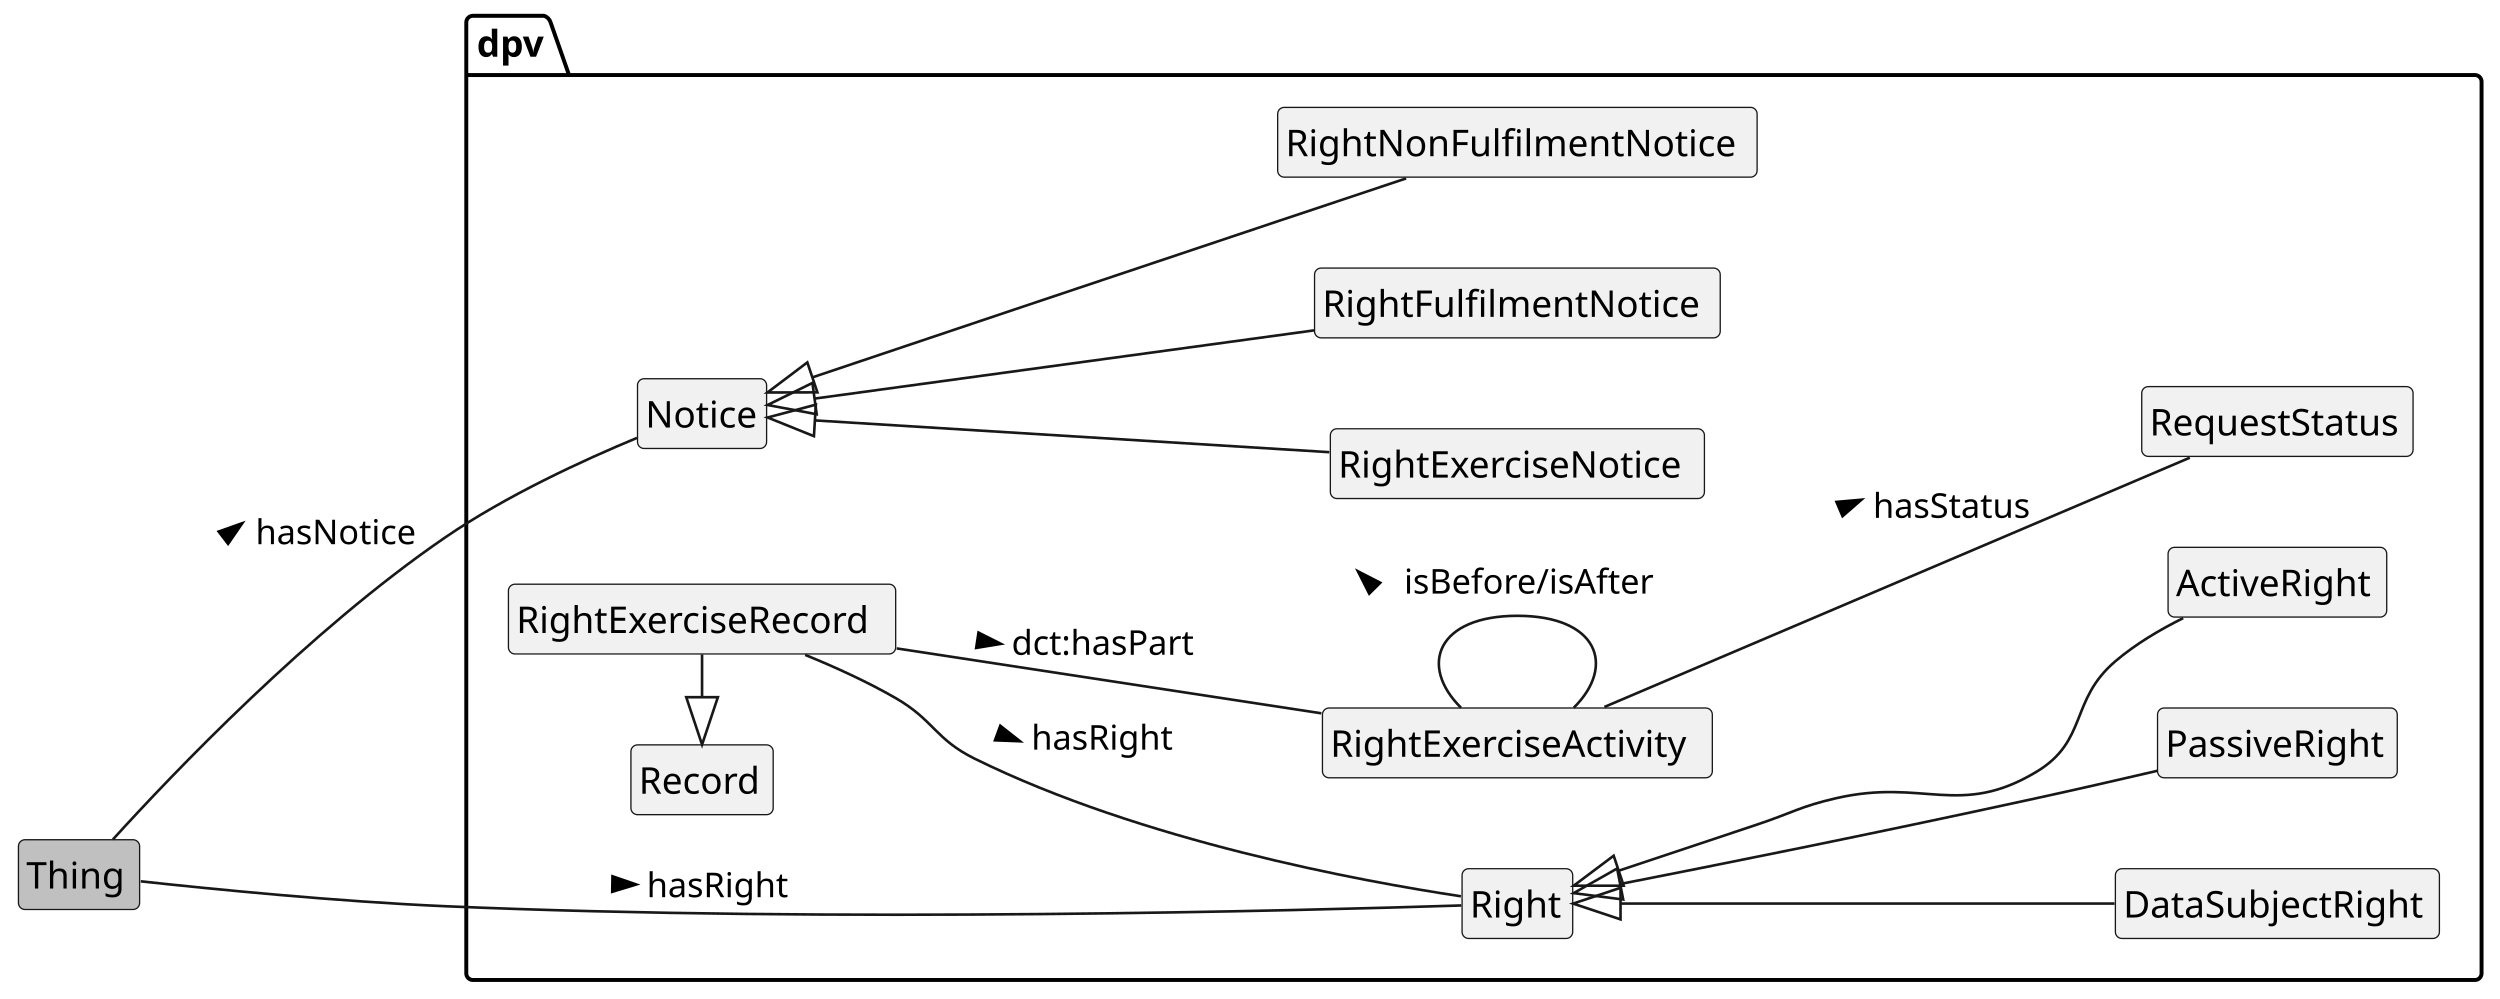
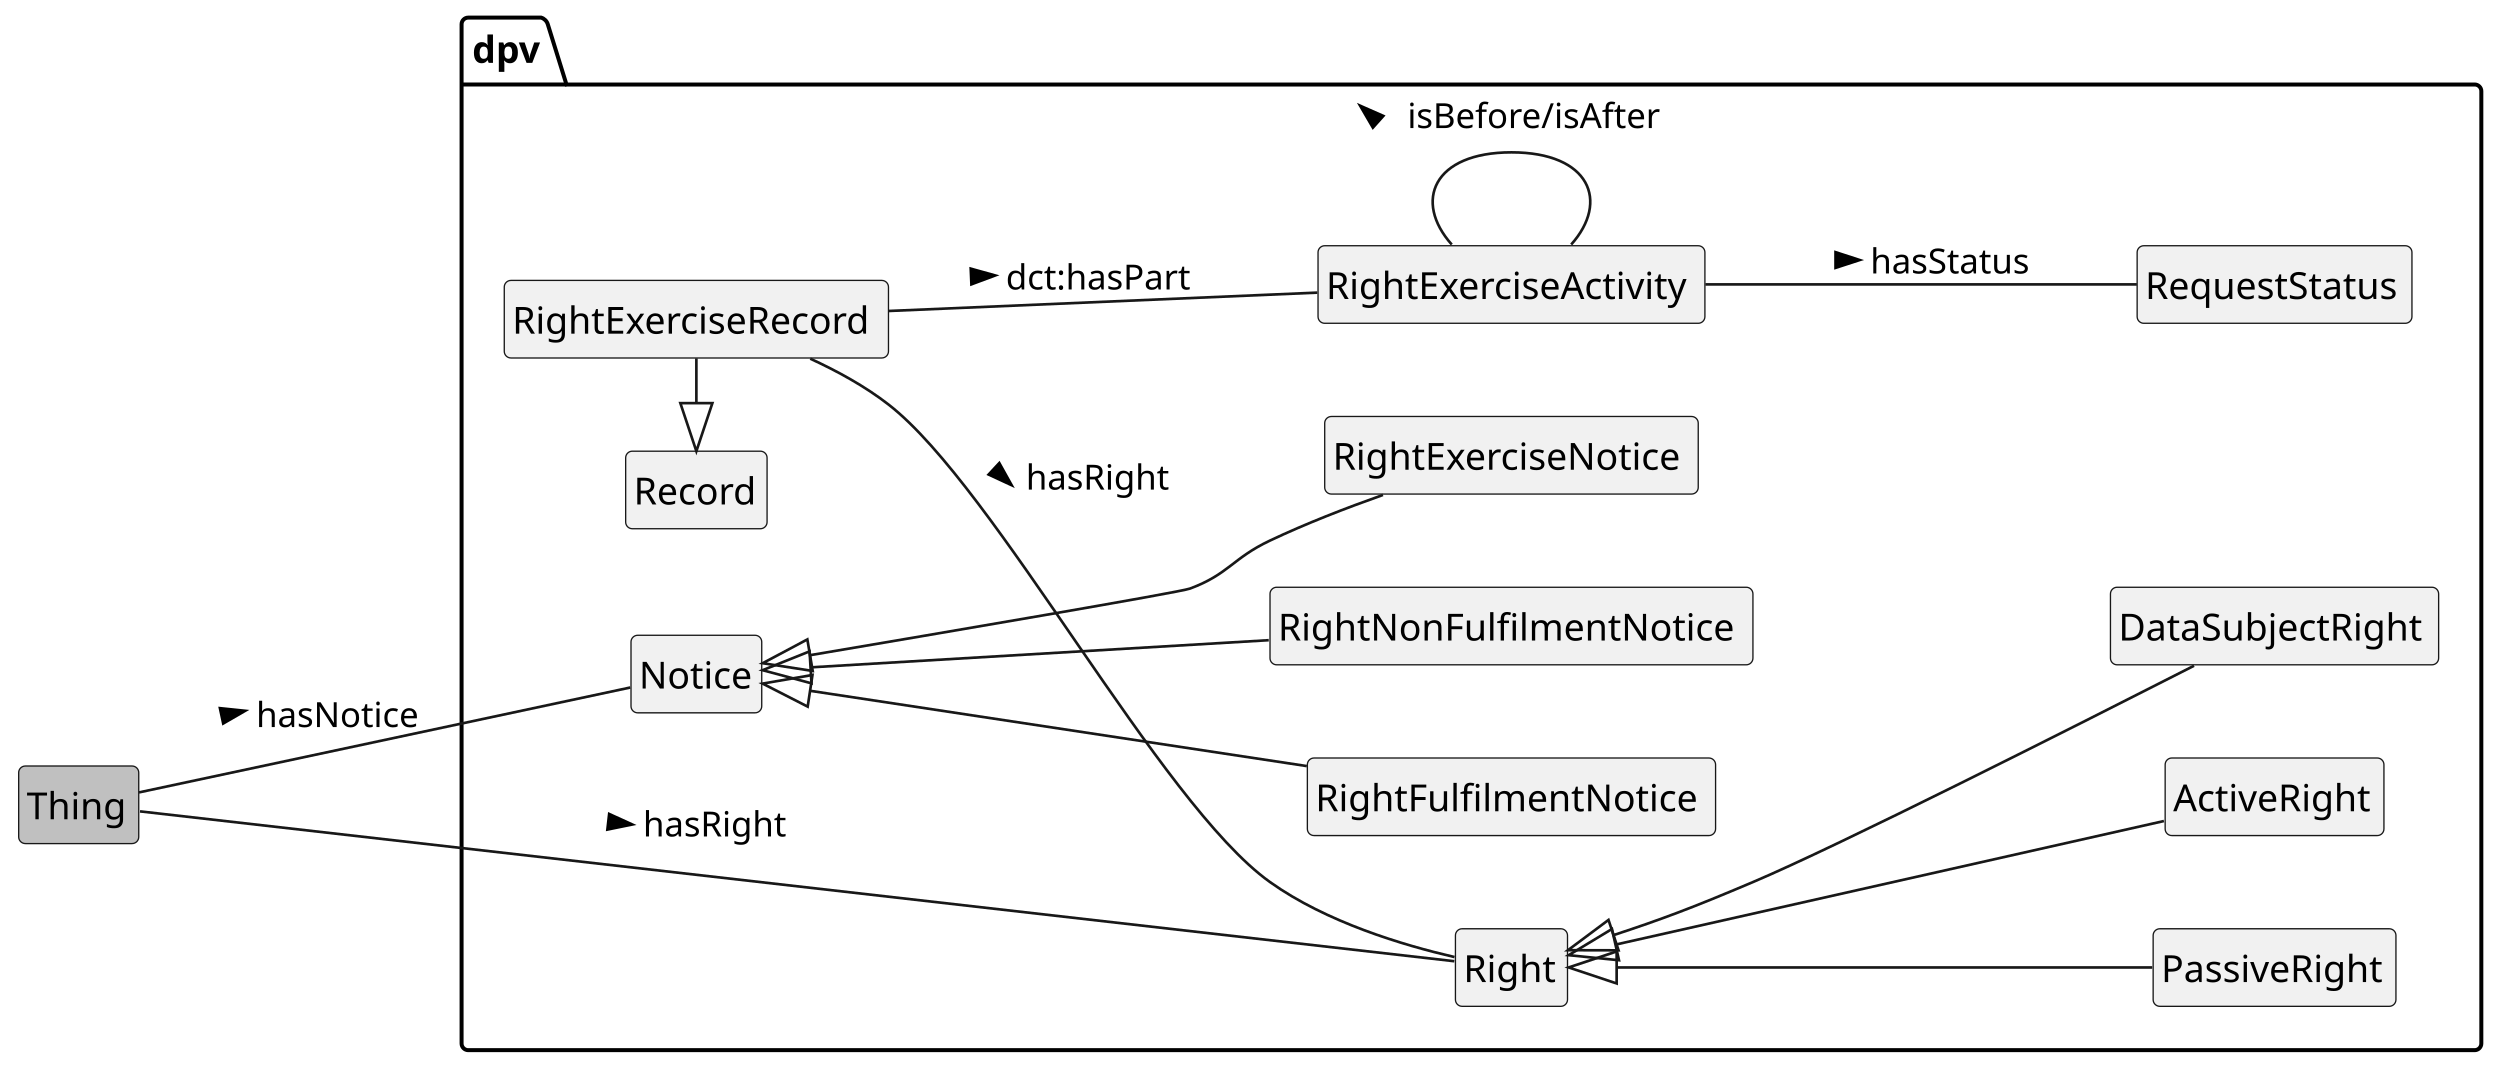
- <svg xmlns="http://www.w3.org/2000/svg" contentStyleType="text/css" height="379px" preserveAspectRatio="none" style="width:949px;height:379px;background:#FFFFFF;" version="1.1" viewBox="0 0 949 379" width="949px" zoomAndPan="magnify">
+ <svg xmlns="http://www.w3.org/2000/svg" contentStyleType="text/css" height="400px" preserveAspectRatio="none" style="width:937px;height:400px;background:#FFFFFF;" version="1.1" viewBox="0 0 937 400" width="937px" zoomAndPan="magnify">
  <defs />
  <g>
    <g id="cluster_dpv">
-       <path d="M179.5,6 L206.5,6 A3.75,3.75 0 0 1 209,8.5 L216,28.488 L939.5,28.488 A2.5,2.5 0 0 1 942,30.988 L942,369.5 A2.5,2.5 0 0 1 939.5,372 L179.5,372 A2.5,2.5 0 0 1 177,369.5 L177,8.5 A2.5,2.5 0 0 1 179.5,6 " fill="none" style="stroke:#000000;stroke-width:1.5;" />
-       <line style="stroke:#000000;stroke-width:1.5;" x1="177" x2="216" y1="28.488" y2="28.488" />
-       <text fill="#000000" font-family="sans-serif" font-size="14" font-weight="bold" lengthAdjust="spacing" textLength="26" x="181" y="21.535">dpv</text>
+       <path d="M175.5,6.602 L202.812,6.602 A3.75,3.75 0 0 1 205.312,9.102 L212.312,31.67 L927.5,31.67 A2.5,2.5 0 0 1 930,34.17 L930,391.102 A2.5,2.5 0 0 1 927.5,393.602 L175.5,393.602 A2.5,2.5 0 0 1 173,391.102 L173,9.102 A2.5,2.5 0 0 1 175.5,6.602 " fill="none" style="stroke:#000000;stroke-width:1.5;" />
+       <line style="stroke:#000000;stroke-width:1.5;" x1="173" x2="212.312" y1="31.67" y2="31.67" />
+       <text fill="#000000" font-family="sans-serif" font-size="14" font-weight="bold" lengthAdjust="spacing" textLength="26.312" x="177" y="23.568">dpv</text>
    </g>
    <g id="elem_Right">
-       <rect codeLine="6" fill="#F1F1F1" height="26.488" id="Right" rx="2.5" ry="2.5" style="stroke:#181818;stroke-width:0.5;" width="42" x="555" y="329.76" />
-       <text fill="#000000" font-family="sans-serif" font-size="14" lengthAdjust="spacing" textLength="36" x="558" y="348.295">Right</text>
+       <rect codeLine="6" fill="#F1F1F1" height="29.068" id="Right" rx="2.5" ry="2.5" style="stroke:#181818;stroke-width:0.5;" width="42" x="545.5" y="348.102" />
+       <text fill="#000000" font-family="sans-serif" font-size="14" lengthAdjust="spacing" textLength="36" x="548.5" y="368.068">Right</text>
    </g>
    <g id="elem_Notice">
-       <rect codeLine="7" fill="#F1F1F1" height="26.488" id="Notice" rx="2.5" ry="2.5" style="stroke:#181818;stroke-width:0.5;" width="49" x="242" y="143.76" />
-       <text fill="#000000" font-family="sans-serif" font-size="14" lengthAdjust="spacing" textLength="43" x="245" y="162.295">Notice</text>
+       <rect codeLine="7" fill="#F1F1F1" height="29.068" id="Notice" rx="2.5" ry="2.5" style="stroke:#181818;stroke-width:0.5;" width="49" x="236.5" y="238.102" />
+       <text fill="#000000" font-family="sans-serif" font-size="14" lengthAdjust="spacing" textLength="43" x="239.5" y="258.068">Notice</text>
    </g>
    <g id="elem_DataSubjectRight">
-       <rect codeLine="8" fill="#F1F1F1" height="26.488" id="DataSubjectRight" rx="2.5" ry="2.5" style="stroke:#181818;stroke-width:0.5;" width="123" x="803" y="329.76" />
-       <text fill="#000000" font-family="sans-serif" font-size="14" lengthAdjust="spacing" textLength="117" x="806" y="348.295">DataSubjectRight</text>
+       <rect codeLine="8" fill="#F1F1F1" height="29.068" id="DataSubjectRight" rx="2.5" ry="2.5" style="stroke:#181818;stroke-width:0.5;" width="123" x="791" y="220.102" />
+       <text fill="#000000" font-family="sans-serif" font-size="14" lengthAdjust="spacing" textLength="117" x="794" y="240.068">DataSubjectRight</text>
    </g>
    <g id="elem_PassiveRight">
-       <rect codeLine="9" fill="#F1F1F1" height="26.488" id="PassiveRight" rx="2.5" ry="2.5" style="stroke:#181818;stroke-width:0.5;" width="91" x="819" y="268.76" />
-       <text fill="#000000" font-family="sans-serif" font-size="14" lengthAdjust="spacing" textLength="85" x="822" y="287.295">PassiveRight</text>
+       <rect codeLine="9" fill="#F1F1F1" height="29.068" id="PassiveRight" rx="2.5" ry="2.5" style="stroke:#181818;stroke-width:0.5;" width="91" x="807" y="348.102" />
+       <text fill="#000000" font-family="sans-serif" font-size="14" lengthAdjust="spacing" textLength="85" x="810" y="368.068">PassiveRight</text>
    </g>
    <g id="elem_ActiveRight">
-       <rect codeLine="10" fill="#F1F1F1" height="26.488" id="ActiveRight" rx="2.5" ry="2.5" style="stroke:#181818;stroke-width:0.5;" width="83" x="823" y="207.76" />
-       <text fill="#000000" font-family="sans-serif" font-size="14" lengthAdjust="spacing" textLength="77" x="826" y="226.295">ActiveRight</text>
+       <rect codeLine="10" fill="#F1F1F1" height="29.068" id="ActiveRight" rx="2.5" ry="2.5" style="stroke:#181818;stroke-width:0.5;" width="82" x="811.5" y="284.102" />
+       <text fill="#000000" font-family="sans-serif" font-size="14" lengthAdjust="spacing" textLength="76" x="814.5" y="304.068">ActiveRight</text>
    </g>
    <g id="elem_Record">
-       <rect codeLine="11" fill="#F1F1F1" height="26.488" id="Record" rx="2.5" ry="2.5" style="stroke:#181818;stroke-width:0.5;" width="54" x="239.5" y="282.76" />
-       <text fill="#000000" font-family="sans-serif" font-size="14" lengthAdjust="spacing" textLength="48" x="242.5" y="301.295">Record</text>
+       <rect codeLine="11" fill="#F1F1F1" height="29.068" id="Record" rx="2.5" ry="2.5" style="stroke:#181818;stroke-width:0.5;" width="53" x="234.5" y="169.102" />
+       <text fill="#000000" font-family="sans-serif" font-size="14" lengthAdjust="spacing" textLength="47" x="237.5" y="189.068">Record</text>
    </g>
    <g id="elem_RightExerciseNotice">
-       <rect codeLine="12" fill="#F1F1F1" height="26.488" id="RightExerciseNotice" rx="2.5" ry="2.5" style="stroke:#181818;stroke-width:0.5;" width="142" x="505" y="162.76" />
-       <text fill="#000000" font-family="sans-serif" font-size="14" lengthAdjust="spacing" textLength="136" x="508" y="181.295">RightExerciseNotice</text>
+       <rect codeLine="12" fill="#F1F1F1" height="29.068" id="RightExerciseNotice" rx="2.5" ry="2.5" style="stroke:#181818;stroke-width:0.5;" width="140" x="496.5" y="156.102" />
+       <text fill="#000000" font-family="sans-serif" font-size="14" lengthAdjust="spacing" textLength="134" x="499.5" y="176.068">RightExerciseNotice</text>
    </g>
    <g id="elem_RightFulfilmentNotice">
-       <rect codeLine="13" fill="#F1F1F1" height="26.488" id="RightFulfilmentNotice" rx="2.5" ry="2.5" style="stroke:#181818;stroke-width:0.5;" width="154" x="499" y="101.76" />
-       <text fill="#000000" font-family="sans-serif" font-size="14" lengthAdjust="spacing" textLength="148" x="502" y="120.295">RightFulfilmentNotice</text>
+       <rect codeLine="13" fill="#F1F1F1" height="29.068" id="RightFulfilmentNotice" rx="2.5" ry="2.5" style="stroke:#181818;stroke-width:0.5;" width="153" x="490" y="284.102" />
+       <text fill="#000000" font-family="sans-serif" font-size="14" lengthAdjust="spacing" textLength="147" x="493" y="304.068">RightFulfilmentNotice</text>
    </g>
    <g id="elem_RightNonFulfilmentNotice">
-       <rect codeLine="14" fill="#F1F1F1" height="26.488" id="RightNonFulfilmentNotice" rx="2.5" ry="2.5" style="stroke:#181818;stroke-width:0.5;" width="182" x="485" y="40.76" />
-       <text fill="#000000" font-family="sans-serif" font-size="14" lengthAdjust="spacing" textLength="176" x="488" y="59.295">RightNonFulfilmentNotice</text>
+       <rect codeLine="14" fill="#F1F1F1" height="29.068" id="RightNonFulfilmentNotice" rx="2.5" ry="2.5" style="stroke:#181818;stroke-width:0.5;" width="181" x="476" y="220.102" />
+       <text fill="#000000" font-family="sans-serif" font-size="14" lengthAdjust="spacing" textLength="175" x="479" y="240.068">RightNonFulfilmentNotice</text>
    </g>
    <g id="elem_RightExerciseRecord">
-       <rect codeLine="15" fill="#F1F1F1" height="26.488" id="RightExerciseRecord" rx="2.5" ry="2.5" style="stroke:#181818;stroke-width:0.5;" width="147" x="193" y="221.76" />
-       <text fill="#000000" font-family="sans-serif" font-size="14" lengthAdjust="spacing" textLength="141" x="196" y="240.295">RightExerciseRecord</text>
+       <rect codeLine="15" fill="#F1F1F1" height="29.068" id="RightExerciseRecord" rx="2.5" ry="2.5" style="stroke:#181818;stroke-width:0.5;" width="144" x="189" y="105.102" />
+       <text fill="#000000" font-family="sans-serif" font-size="14" lengthAdjust="spacing" textLength="138" x="192" y="125.068">RightExerciseRecord</text>
    </g>
    <g id="elem_RightExerciseActivity">
-       <rect codeLine="16" fill="#F1F1F1" height="26.488" id="RightExerciseActivity" rx="2.5" ry="2.5" style="stroke:#181818;stroke-width:0.5;" width="148" x="502" y="268.76" />
-       <text fill="#000000" font-family="sans-serif" font-size="14" lengthAdjust="spacing" textLength="142" x="505" y="287.295">RightExerciseActivity</text>
+       <rect codeLine="16" fill="#F1F1F1" height="29.068" id="RightExerciseActivity" rx="2.5" ry="2.5" style="stroke:#181818;stroke-width:0.5;" width="145" x="494" y="92.102" />
+       <text fill="#000000" font-family="sans-serif" font-size="14" lengthAdjust="spacing" textLength="139" x="497" y="112.068">RightExerciseActivity</text>
    </g>
    <g id="elem_RequestStatus">
-       <rect codeLine="17" fill="#F1F1F1" height="26.488" id="RequestStatus" rx="2.5" ry="2.5" style="stroke:#181818;stroke-width:0.5;" width="103" x="813" y="146.76" />
-       <text fill="#000000" font-family="sans-serif" font-size="14" lengthAdjust="spacing" textLength="97" x="816" y="165.295">RequestStatus</text>
+       <rect codeLine="17" fill="#F1F1F1" height="29.068" id="RequestStatus" rx="2.5" ry="2.5" style="stroke:#181818;stroke-width:0.5;" width="103" x="801" y="92.102" />
+       <text fill="#000000" font-family="sans-serif" font-size="14" lengthAdjust="spacing" textLength="97" x="804" y="112.068">RequestStatus</text>
    </g>
    <g id="elem_Thing">
-       <rect codeLine="4" fill="#C0C0C0" height="26.488" id="Thing" rx="2.5" ry="2.5" style="stroke:#181818;stroke-width:0.5;" width="46" x="7" y="318.76" />
-       <text fill="#000000" font-family="sans-serif" font-size="14" lengthAdjust="spacing" textLength="40" x="10" y="337.295">Thing</text>
+       <rect codeLine="4" fill="#C0C0C0" height="29.068" id="Thing" rx="2.5" ry="2.5" style="stroke:#181818;stroke-width:0.5;" width="45" x="7" y="287.102" />
+       <text fill="#000000" font-family="sans-serif" font-size="14" lengthAdjust="spacing" textLength="39" x="10" y="307.068">Thing</text>
    </g>
    <g id="link_Thing_Right">
-       <path codeLine="19" d="M53.43,334.55 C80.7,337.52 128.16,342.23 169,344 C316.88,350.42 495.35,345.63 554.71,343.71 " fill="none" id="Thing-Right" style="stroke:#181818;stroke-width:1.0;" />
-       <polygon fill="#000000" points="241.499,335.747,232.509,332.643,232.402,338.52,241.499,335.747" style="stroke:#000000;stroke-width:1.0;" />
-       <text fill="#000000" font-family="sans-serif" font-size="13" lengthAdjust="spacing" textLength="55" x="245.5" y="340.568">hasRight</text>
+       <path codeLine="19" d="M52.47,304.102 C139.67,314.052 460.74,350.662 545.09,360.272 " fill="none" id="Thing-Right" style="stroke:#181818;stroke-width:1.0;" />
+       <polygon fill="#000000" points="236.968,309.021,228.314,305.077,227.648,310.917,236.968,309.021" style="stroke:#000000;stroke-width:1.0;" />
+       <text fill="#000000" font-family="sans-serif" font-size="13" lengthAdjust="spacing" textLength="53" x="241" y="313.499">hasRight</text>
    </g>
    <g id="link_Thing_Notice">
-       <path codeLine="20" d="M42.86,318.65 C65.49,293.73 117.24,239.45 169,204 C192.22,188.1 221.62,174.6 241.83,166.21 " fill="none" id="Thing-Notice" style="stroke:#181818;stroke-width:1.0;" />
-       <polygon fill="#000000" points="91.969,198.614,83.002,201.782,86.576,206.448,91.969,198.614" style="stroke:#000000;stroke-width:1.0;" />
-       <text fill="#000000" font-family="sans-serif" font-size="13" lengthAdjust="spacing" textLength="63" x="97" y="206.568">hasNotice</text>
+       <path codeLine="20" d="M52.09,296.992 C95.16,287.792 191.46,267.232 236.25,257.672 " fill="none" id="Thing-Notice" style="stroke:#181818;stroke-width:1.0;" />
+       <polygon fill="#000000" points="91.89,266.411,82.43,265.425,83.658,271.174,91.89,266.411" style="stroke:#000000;stroke-width:1.0;" />
+       <text fill="#000000" font-family="sans-serif" font-size="13" lengthAdjust="spacing" textLength="60" x="96" y="272.499">hasNotice</text>
    </g>
    <g id="link_Right_DataSubjectRight">
-       <path codeLine="22" d="M615.15,343 C657.24,343 737.98,343 802.69,343 " fill="none" id="Right-backto-DataSubjectRight" style="stroke:#181818;stroke-width:1.0;" />
-       <polygon fill="none" points="597.15,343,615.15,349,615.15,337,597.15,343" style="stroke:#181818;stroke-width:1.0;" />
+       <path codeLine="22" d="M604.751,350.485 C623.061,344.435 633.6,340.522 657,330.602 C689.07,317.012 776.36,272.932 822.32,249.522 " fill="none" id="Right-backto-DataSubjectRight" style="stroke:#181818;stroke-width:1.0;" />
+       <polygon fill="none" points="587.66,356.132,606.634,356.182,602.869,344.788,587.66,356.132" style="stroke:#181818;stroke-width:1.0;" />
    </g>
    <g id="link_Right_PassiveRight">
-       <path codeLine="23" d="M615.014,335.567 C650.664,328.577 709.04,316.95 773,303 C787.97,299.74 804.29,296 818.9,292.6 " fill="none" id="Right-backto-PassiveRight" style="stroke:#181818;stroke-width:1.0;" />
-       <polygon fill="none" points="597.35,339.03,616.168,341.454,613.859,329.679,597.35,339.03" style="stroke:#181818;stroke-width:1.0;" />
+       <path codeLine="23" d="M605.92,362.602 C651.46,362.602 744.18,362.602 806.67,362.602 " fill="none" id="Right-backto-PassiveRight" style="stroke:#181818;stroke-width:1.0;" />
+       <polygon fill="none" points="587.92,362.602,605.92,368.602,605.92,356.602,587.92,362.602" style="stroke:#181818;stroke-width:1.0;" />
    </g>
    <g id="link_Right_ActiveRight">
-       <path codeLine="24" d="M614.447,330.521 C632.697,324.441 643.09,320.97 667,313 C680.33,308.56 683.3,306.15 697,303 C730.2,295.36 743.79,310.54 773,293 C792.67,281.19 785.54,265.87 803,251 C810.59,244.54 819.81,239.06 828.74,234.63 " fill="none" id="Right-backto-ActiveRight" style="stroke:#181818;stroke-width:1.0;" />
-       <polygon fill="none" points="597.37,336.21,616.344,336.213,612.551,324.828,597.37,336.21" style="stroke:#181818;stroke-width:1.0;" />
+       <path codeLine="24" d="M605.479,354.043 C652.099,343.533 749.47,321.592 811.03,307.722 " fill="none" id="Right-backto-ActiveRight" style="stroke:#181818;stroke-width:1.0;" />
+       <polygon fill="none" points="587.92,358.002,606.799,359.897,604.16,348.19,587.92,358.002" style="stroke:#181818;stroke-width:1.0;" />
    </g>
    <g id="link_Notice_RightExerciseNotice">
-       <path codeLine="26" d="M309.336,159.588 C354.566,162.378 436.34,167.43 504.63,171.65 " fill="none" id="Notice-backto-RightExerciseNotice" style="stroke:#181818;stroke-width:1.0;" />
-       <polygon fill="none" points="291.37,158.48,308.966,165.577,309.705,153.6,291.37,158.48" style="stroke:#181818;stroke-width:1.0;" />
+       <path codeLine="26" d="M303.597,245.565 C352.517,237.275 442.25,222.002 446,220.602 C460.57,215.182 461.94,209.252 476,202.602 C489.42,196.252 504.47,190.412 518.34,185.502 " fill="none" id="Notice-backto-RightExerciseNotice" style="stroke:#181818;stroke-width:1.0;" />
+       <polygon fill="none" points="285.85,248.572,304.599,251.48,302.594,239.649,285.85,248.572" style="stroke:#181818;stroke-width:1.0;" />
    </g>
    <g id="link_Notice_RightFulfilmentNotice">
-       <path codeLine="27" d="M309.205,151.306 C353.165,145.306 430.78,134.7 498.8,125.41 " fill="none" id="Notice-backto-RightFulfilmentNotice" style="stroke:#181818;stroke-width:1.0;" />
-       <polygon fill="none" points="291.37,153.74,310.016,157.251,308.393,145.361,291.37,153.74" style="stroke:#181818;stroke-width:1.0;" />
+       <path codeLine="27" d="M303.616,258.911 C346.996,265.491 422.83,276.982 489.8,287.132 " fill="none" id="Notice-backto-RightFulfilmentNotice" style="stroke:#181818;stroke-width:1.0;" />
+       <polygon fill="none" points="285.82,256.212,302.717,264.844,304.516,252.979,285.82,256.212" style="stroke:#181818;stroke-width:1.0;" />
    </g>
    <g id="link_Notice_RightNonFulfilmentNotice">
-       <path codeLine="28" d="M308.371,143.253 C348.371,129.803 414.55,107.56 485,84 C500.93,78.67 518.46,72.83 533.77,67.72 " fill="none" id="Notice-backto-RightNonFulfilmentNotice" style="stroke:#181818;stroke-width:1.0;" />
-       <polygon fill="none" points="291.31,148.99,310.284,148.94,306.459,137.566,291.31,148.99" style="stroke:#181818;stroke-width:1.0;" />
+       <path codeLine="28" d="M303.788,250.124 C344.168,247.724 410.1,243.822 475.53,239.942 " fill="none" id="Notice-backto-RightNonFulfilmentNotice" style="stroke:#181818;stroke-width:1.0;" />
+       <polygon fill="none" points="285.82,251.192,304.144,256.113,303.432,244.135,285.82,251.192" style="stroke:#181818;stroke-width:1.0;" />
    </g>
    <g id="link_Record_RightExerciseRecord">
-       <path codeLine="30" d="M266.5,264.66 C266.5,253.24 266.5,259.82 266.5,248.4 " fill="none" id="Record-backto-RightExerciseRecord" style="stroke:#181818;stroke-width:1.0;" />
-       <polygon fill="none" points="266.5,282.66,272.5,264.66,260.5,264.66,266.5,282.66" style="stroke:#181818;stroke-width:1.0;" />
+       <path codeLine="30" d="M261,151.102 C261,139.502 261,145.902 261,134.302 " fill="none" id="Record-backto-RightExerciseRecord" style="stroke:#181818;stroke-width:1.0;" />
+       <polygon fill="none" points="261,169.102,267,151.102,255,151.102,261,169.102" style="stroke:#181818;stroke-width:1.0;" />
    </g>
    <g id="link_RightExerciseRecord_RightExerciseActivity">
-       <path codeLine="31" d="M340.37,246.14 C389.04,253.58 452.81,263.32 501.58,270.78 " fill="none" id="RightExerciseRecord-RightExerciseActivity" style="stroke:#181818;stroke-width:1.0;" />
-       <polygon fill="#000000" points="379.943,244.411,371.445,240.139,370.557,245.949,379.943,244.411" style="stroke:#000000;stroke-width:1.0;" />
-       <text fill="#000000" font-family="sans-serif" font-size="13" lengthAdjust="spacing" textLength="70" x="384" y="248.568">dct:hasPart</text>
+       <path codeLine="31" d="M333.16,116.552 C381.51,114.482 445.25,111.752 493.74,109.672 " fill="none" id="RightExerciseRecord-RightExerciseActivity" style="stroke:#181818;stroke-width:1.0;" />
+       <polygon fill="#000000" points="372.995,103.241,363.833,100.692,364.084,106.564,372.995,103.241" style="stroke:#000000;stroke-width:1.0;" />
+       <text fill="#000000" font-family="sans-serif" font-size="13" lengthAdjust="spacing" textLength="68" x="377" y="108.499">dct:hasPart</text>
    </g>
    <g id="link_RightExerciseRecord_Right">
-       <path codeLine="32" d="M305.65,248.6 C317,253.23 329.26,258.81 340,265 C354.55,273.39 354.93,280.57 370,288 C433.29,319.21 516.6,334.5 554.57,340.23 " fill="none" id="RightExerciseRecord-Right" style="stroke:#181818;stroke-width:1.0;" />
-       <polygon fill="#000000" points="387.192,281.382,379.719,275.5,377.689,281.016,387.192,281.382" style="stroke:#000000;stroke-width:1.0;" />
-       <text fill="#000000" font-family="sans-serif" font-size="13" lengthAdjust="spacing" textLength="55" x="391.5" y="284.568">hasRight</text>
+       <path codeLine="32" d="M303.68,134.432 C313.81,139.082 324.24,144.802 333,151.602 C373.22,182.822 434.56,301.022 476,330.602 C497.08,345.652 525.97,354.282 545.16,358.702 " fill="none" id="RightExerciseRecord-Right" style="stroke:#181818;stroke-width:1.0;" />
+       <polygon fill="#000000" points="379.164,181.858,374.536,173.549,370.536,177.856,379.164,181.858" style="stroke:#000000;stroke-width:1.0;" />
+       <text fill="#000000" font-family="sans-serif" font-size="13" lengthAdjust="spacing" textLength="53" x="384.5" y="183.499">hasRight</text>
    </g>
    <g id="link_RightExerciseActivity_RightExerciseActivity">
-       <path codeLine="33" d="M554.6,268.66 C538.43,252.61 545.57,233.76 576,233.76 C606.43,233.76 613.57,252.61 597.4,268.66 " fill="none" id="RightExerciseActivity-RightExerciseActivity" style="stroke:#181818;stroke-width:1.0;" />
-       <polygon fill="#000000" points="515.478,216.867,519.764,225.357,523.936,221.216,515.478,216.867" style="stroke:#000000;stroke-width:1.0;" />
-       <text fill="#000000" font-family="sans-serif" font-size="13" lengthAdjust="spacing" textLength="99" x="533" y="225.328">isBefore/isAfter</text>
+       <path codeLine="33" d="M544.12,91.652 C529.66,75.472 537.12,57.102 566.5,57.102 C595.88,57.102 603.34,75.472 588.88,91.652 " fill="none" id="RightExerciseActivity-RightExerciseActivity" style="stroke:#181818;stroke-width:1.0;" />
+       <polygon fill="#000000" points="509.772,39.623,514.558,47.842,518.475,43.459,509.772,39.623" style="stroke:#000000;stroke-width:1.0;" />
+       <text fill="#000000" font-family="sans-serif" font-size="13" lengthAdjust="spacing" textLength="91" x="527.5" y="47.999">isBefore/isAfter</text>
    </g>
    <g id="link_RightExerciseActivity_RequestStatus">
-       <path codeLine="34" d="M609.03,268.36 C664.08,244.92 776.03,197.25 831.24,173.74 " fill="none" id="RightExerciseActivity-RequestStatus" style="stroke:#181818;stroke-width:1.0;" />
-       <polygon fill="#000000" points="706.6,189.696,697.127,190.536,699.43,195.944,706.6,189.696" style="stroke:#000000;stroke-width:1.0;" />
-       <text fill="#000000" font-family="sans-serif" font-size="13" lengthAdjust="spacing" textLength="61" x="711" y="196.568">hasStatus</text>
+       <path codeLine="34" d="M639.17,106.602 C689.61,106.602 755.9,106.602 800.9,106.602 " fill="none" id="RightExerciseActivity-RequestStatus" style="stroke:#181818;stroke-width:1.0;" />
+       <polygon fill="#000000" points="697,97.455,687.955,94.516,687.955,100.394,697,97.455" style="stroke:#000000;stroke-width:1.0;" />
+       <text fill="#000000" font-family="sans-serif" font-size="13" lengthAdjust="spacing" textLength="59" x="701" y="102.499">hasStatus</text>
    </g>
  </g>
</svg>
